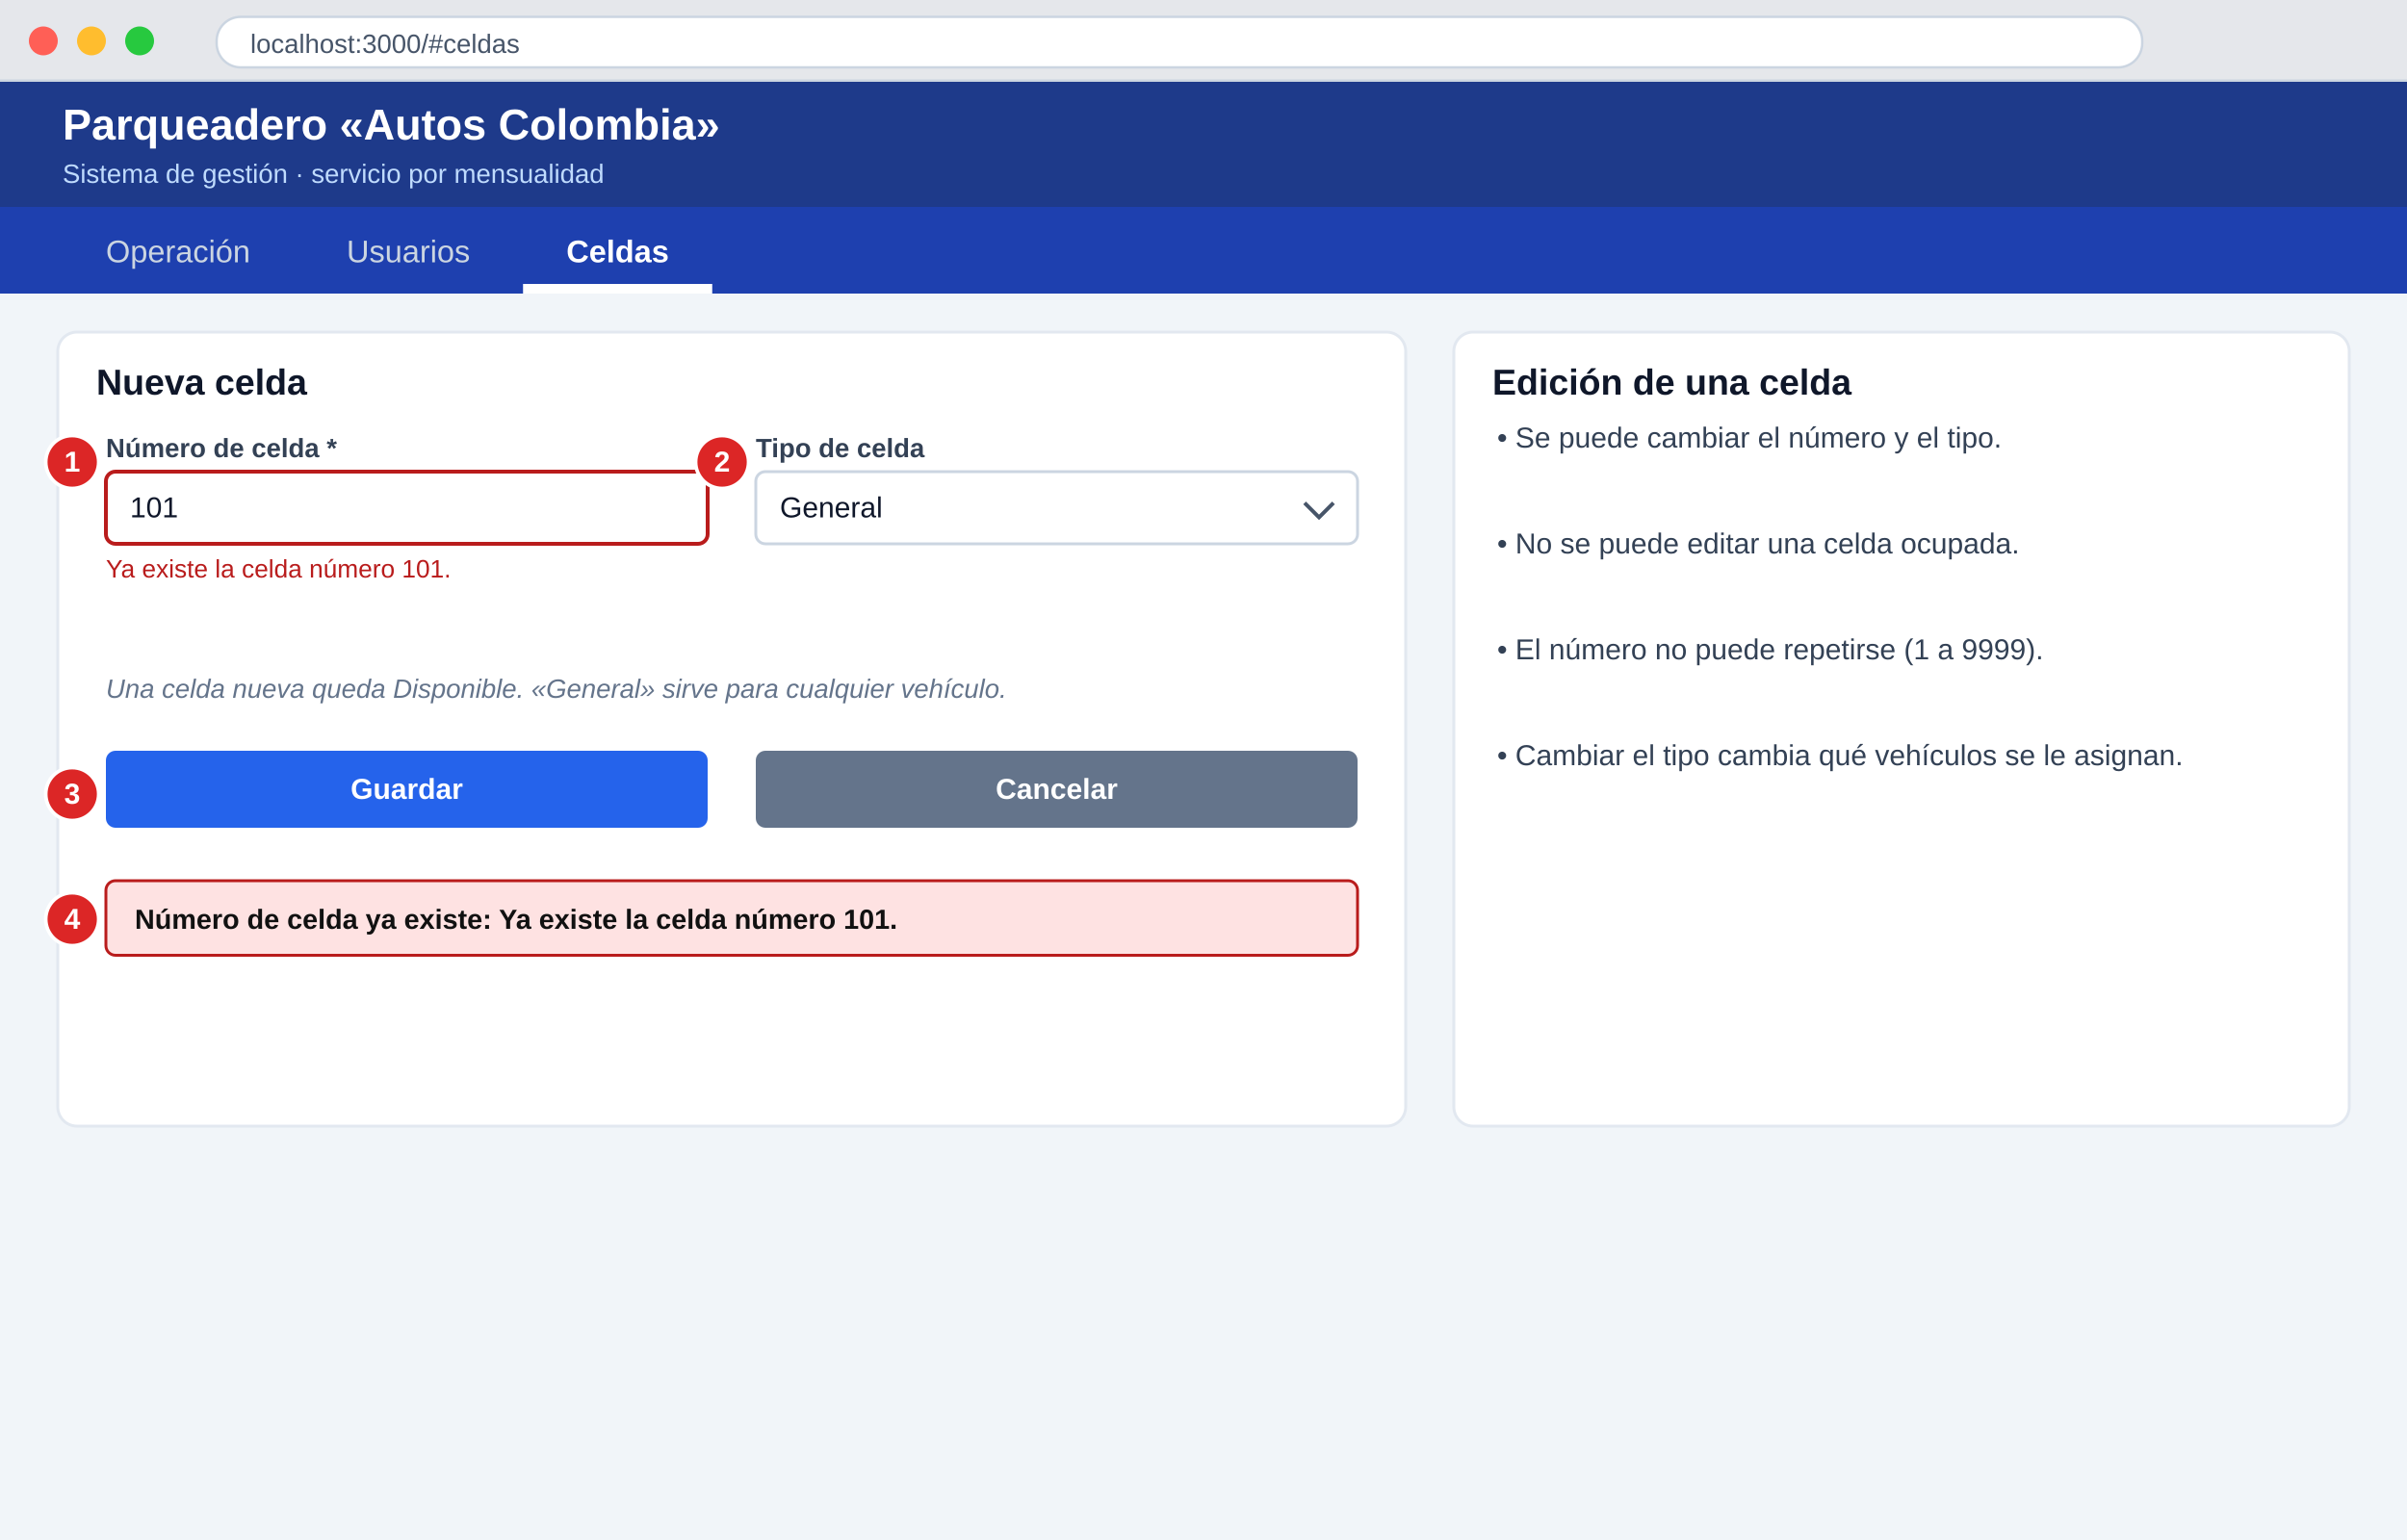
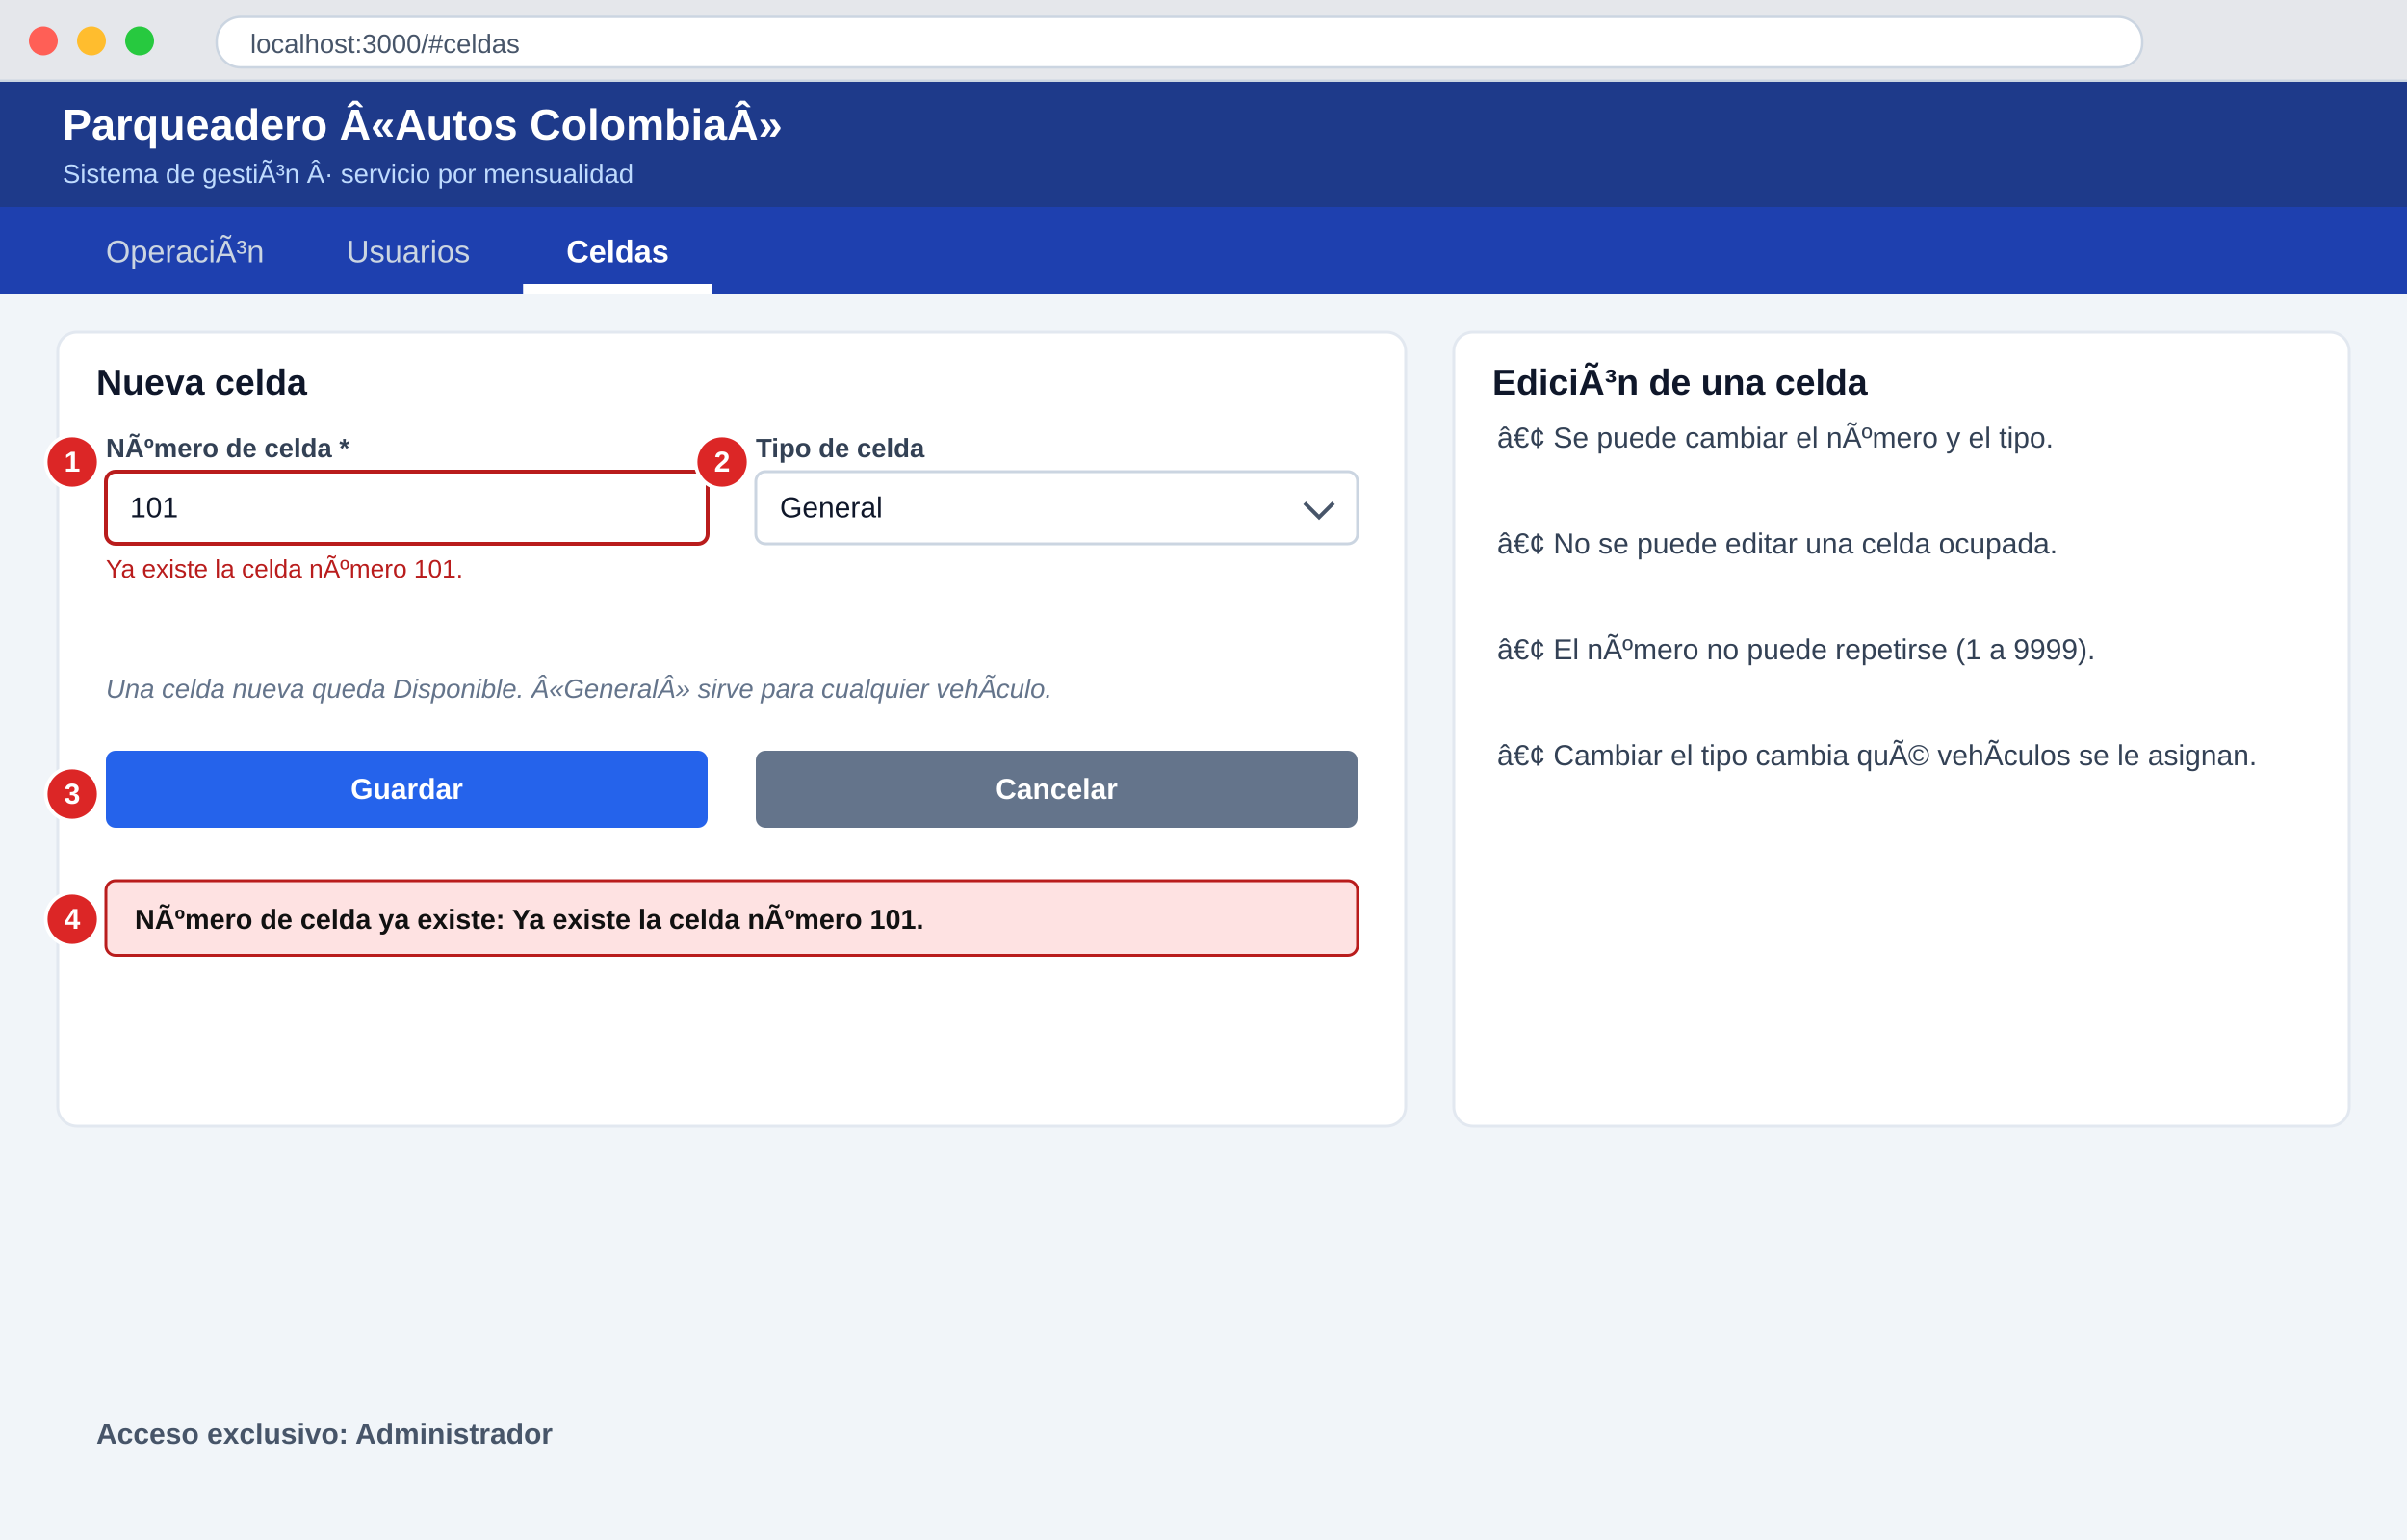
<svg xmlns="http://www.w3.org/2000/svg" width="1000" height="640" viewBox="0 0 1000 640">
  <rect x="0.0" y="0.0" width="1000.0" height="640.0" rx="0" fill="#ffffff" stroke="none" stroke-width="1" />
  <rect x="0.0" y="0.0" width="1000.0" height="640.0" rx="0" fill="#f1f5f9" stroke="none" stroke-width="1" />
  <rect x="0.0" y="0.0" width="1000.0" height="34.0" rx="0" fill="#e5e7eb" stroke="none" stroke-width="1" />
  <rect x="0.0" y="33.0" width="1000.0" height="1.0" rx="0" fill="#cbd5e1" stroke="none" stroke-width="1" />
  <circle cx="18.0" cy="17.0" r="6" fill="#ff5f56" stroke="none" stroke-width="0" />
  <circle cx="38.0" cy="17.0" r="6" fill="#ffbd2e" stroke="none" stroke-width="0" />
  <circle cx="58.0" cy="17.0" r="6" fill="#27c93f" stroke="none" stroke-width="0" />
  <rect x="90.0" y="7.0" width="800.0" height="21.0" rx="10" fill="#ffffff" stroke="#cbd5e1" stroke-width="1" />
  <text x="104.0" y="22.0" font-family="Liberation Sans, Arial, sans-serif" font-size="11" fill="#475569" text-anchor="start">localhost:3000/#celdas</text>
  <rect x="0.0" y="34.0" width="1000.0" height="52.0" rx="0" fill="#1e3a8a" stroke="none" stroke-width="1" />
-   <text x="26.0" y="58.0" font-family="Liberation Sans, Arial, sans-serif" font-size="18" fill="#ffffff" text-anchor="start" font-weight="bold">Parqueadero «Autos Colombia»</text>
-   <text x="26.0" y="76.0" font-family="Liberation Sans, Arial, sans-serif" font-size="11" fill="#bfdbfe" text-anchor="start">Sistema de gestión · servicio por mensualidad</text>
+   <text x="26.0" y="58.0" font-family="Liberation Sans, Arial, sans-serif" font-size="18" fill="#ffffff" text-anchor="start" font-weight="bold">Parqueadero Â«Autos ColombiaÂ»</text>
+   <text x="26.0" y="76.0" font-family="Liberation Sans, Arial, sans-serif" font-size="11" fill="#bfdbfe" text-anchor="start">Sistema de gestiÃ³n Â· servicio por mensualidad</text>
  <rect x="0.0" y="86.0" width="1000.0" height="36.0" rx="0" fill="#1e40af" stroke="none" stroke-width="1" />
-   <text x="44.0" y="109.0" font-family="Liberation Sans, Arial, sans-serif" font-size="13" fill="#cbd5e1" text-anchor="start">Operación</text>
+   <text x="44.0" y="109.0" font-family="Liberation Sans, Arial, sans-serif" font-size="13" fill="#cbd5e1" text-anchor="start">OperaciÃ³n</text>
  <text x="144.0" y="109.0" font-family="Liberation Sans, Arial, sans-serif" font-size="13" fill="#cbd5e1" text-anchor="start">Usuarios</text>
  <text x="235.3" y="109.0" font-family="Liberation Sans, Arial, sans-serif" font-size="13" fill="#ffffff" text-anchor="start" font-weight="bold">Celdas</text>
  <rect x="217.3" y="118.0" width="78.6" height="4.0" rx="0" fill="#ffffff" stroke="none" stroke-width="1" />
  <rect x="24.0" y="138.0" width="560.0" height="330.0" rx="8" fill="#ffffff" stroke="#e2e8f0" stroke-width="1.2" />
  <text x="40.0" y="164.0" font-family="Liberation Sans, Arial, sans-serif" font-size="15" fill="#0f172a" text-anchor="start" font-weight="bold">Nueva celda</text>
-   <text x="44.0" y="190.0" font-family="Liberation Sans, Arial, sans-serif" font-size="11" fill="#334155" text-anchor="start" font-weight="bold">Número de celda *</text>
+   <text x="44.0" y="190.0" font-family="Liberation Sans, Arial, sans-serif" font-size="11" fill="#334155" text-anchor="start" font-weight="bold">NÃºmero de celda *</text>
  <rect x="44.0" y="196.0" width="250.0" height="30.0" rx="4" fill="#ffffff" stroke="#b91c1c" stroke-width="1.6" />
  <text x="54.0" y="215.0" font-family="Liberation Sans, Arial, sans-serif" font-size="12" fill="#0f172a" text-anchor="start">101</text>
-   <text x="44.0" y="240.0" font-family="Liberation Sans, Arial, sans-serif" font-size="10.5" fill="#b91c1c" text-anchor="start">Ya existe la celda número 101.</text>
+   <text x="44.0" y="240.0" font-family="Liberation Sans, Arial, sans-serif" font-size="10.5" fill="#b91c1c" text-anchor="start">Ya existe la celda nÃºmero 101.</text>
  <text x="314.0" y="190.0" font-family="Liberation Sans, Arial, sans-serif" font-size="11" fill="#334155" text-anchor="start" font-weight="bold">Tipo de celda</text>
  <rect x="314.0" y="196.0" width="250.0" height="30.0" rx="4" fill="#ffffff" stroke="#cbd5e1" stroke-width="1.2" />
  <text x="324.0" y="215.0" font-family="Liberation Sans, Arial, sans-serif" font-size="12" fill="#0f172a" text-anchor="start">General</text>
  <path d="M542,209.0 l6,6 l6,-6" fill="none" stroke="#475569" stroke-width="1.6" />
-   <text x="44.0" y="290.0" font-family="Liberation Sans, Arial, sans-serif" font-size="11" fill="#64748b" text-anchor="start" font-style="italic">Una celda nueva queda Disponible. «General» sirve para cualquier vehículo.</text>
+   <text x="44.0" y="290.0" font-family="Liberation Sans, Arial, sans-serif" font-size="11" fill="#64748b" text-anchor="start" font-style="italic">Una celda nueva queda Disponible. Â«GeneralÂ» sirve para cualquier vehÃ­culo.</text>
  <rect x="44.0" y="312.0" width="250.0" height="32.0" rx="4" fill="#2563eb" stroke="none" stroke-width="0" />
  <text x="169.0" y="332.0" font-family="Liberation Sans, Arial, sans-serif" font-size="12" fill="#ffffff" text-anchor="middle" font-weight="bold">Guardar</text>
  <rect x="314.0" y="312.0" width="250.0" height="32.0" rx="4" fill="#64748b" stroke="none" stroke-width="0" />
  <text x="439.0" y="332.0" font-family="Liberation Sans, Arial, sans-serif" font-size="12" fill="#ffffff" text-anchor="middle" font-weight="bold">Cancelar</text>
  <rect x="44.0" y="366.0" width="520.0" height="31.0" rx="4" fill="#fee2e2" stroke="#b91c1c" stroke-width="1.2" />
-   <text x="56.0" y="386.0" font-family="Liberation Sans, Arial, sans-serif" font-size="11.5" fill="#111" text-anchor="start" font-weight="bold">Número de celda ya existe: Ya existe la celda número 101.</text>
+   <text x="56.0" y="386.0" font-family="Liberation Sans, Arial, sans-serif" font-size="11.5" fill="#111" text-anchor="start" font-weight="bold">NÃºmero de celda ya existe: Ya existe la celda nÃºmero 101.</text>
  <circle cx="30.0" cy="192.0" r="11" fill="#dc2626" stroke="#ffffff" stroke-width="1.5" />
  <text x="30.0" y="196.0" font-family="Liberation Sans, Arial, sans-serif" font-size="12" fill="#ffffff" text-anchor="middle" font-weight="bold">1</text>
  <circle cx="300.0" cy="192.0" r="11" fill="#dc2626" stroke="#ffffff" stroke-width="1.5" />
  <text x="300.0" y="196.0" font-family="Liberation Sans, Arial, sans-serif" font-size="12" fill="#ffffff" text-anchor="middle" font-weight="bold">2</text>
  <circle cx="30.0" cy="330.0" r="11" fill="#dc2626" stroke="#ffffff" stroke-width="1.5" />
  <text x="30.0" y="334.0" font-family="Liberation Sans, Arial, sans-serif" font-size="12" fill="#ffffff" text-anchor="middle" font-weight="bold">3</text>
  <circle cx="30.0" cy="382.0" r="11" fill="#dc2626" stroke="#ffffff" stroke-width="1.5" />
  <text x="30.0" y="386.0" font-family="Liberation Sans, Arial, sans-serif" font-size="12" fill="#ffffff" text-anchor="middle" font-weight="bold">4</text>
  <rect x="604.0" y="138.0" width="372.0" height="330.0" rx="8" fill="#ffffff" stroke="#e2e8f0" stroke-width="1.2" />
-   <text x="620.0" y="164.0" font-family="Liberation Sans, Arial, sans-serif" font-size="15" fill="#0f172a" text-anchor="start" font-weight="bold">Edición de una celda</text>
-   <text x="622.0" y="186.0" font-family="Liberation Sans, Arial, sans-serif" font-size="12" fill="#334155" text-anchor="start">• Se puede cambiar el número y el tipo.</text>
-   <text x="622.0" y="230.0" font-family="Liberation Sans, Arial, sans-serif" font-size="12" fill="#334155" text-anchor="start">• No se puede editar una celda ocupada.</text>
-   <text x="622.0" y="274.0" font-family="Liberation Sans, Arial, sans-serif" font-size="12" fill="#334155" text-anchor="start">• El número no puede repetirse (1 a 9999).</text>
-   <text x="622.0" y="318.0" font-family="Liberation Sans, Arial, sans-serif" font-size="12" fill="#334155" text-anchor="start">• Cambiar el tipo cambia qué vehículos se le asignan.</text>
+   <text x="620.0" y="164.0" font-family="Liberation Sans, Arial, sans-serif" font-size="15" fill="#0f172a" text-anchor="start" font-weight="bold">EdiciÃ³n de una celda</text>
+   <text x="622.0" y="186.0" font-family="Liberation Sans, Arial, sans-serif" font-size="12" fill="#334155" text-anchor="start">â€¢ Se puede cambiar el nÃºmero y el tipo.</text>
+   <text x="622.0" y="230.0" font-family="Liberation Sans, Arial, sans-serif" font-size="12" fill="#334155" text-anchor="start">â€¢ No se puede editar una celda ocupada.</text>
+   <text x="622.0" y="274.0" font-family="Liberation Sans, Arial, sans-serif" font-size="12" fill="#334155" text-anchor="start">â€¢ El nÃºmero no puede repetirse (1 a 9999).</text>
+   <text x="622.0" y="318.0" font-family="Liberation Sans, Arial, sans-serif" font-size="12" fill="#334155" text-anchor="start">â€¢ Cambiar el tipo cambia quÃ© vehÃ­culos se le asignan.</text>
+   <text x="40" y="600" font-family="Liberation Sans, Arial, sans-serif" font-size="12" fill="#475569" font-weight="bold">Acceso exclusivo: Administrador</text>
</svg>
